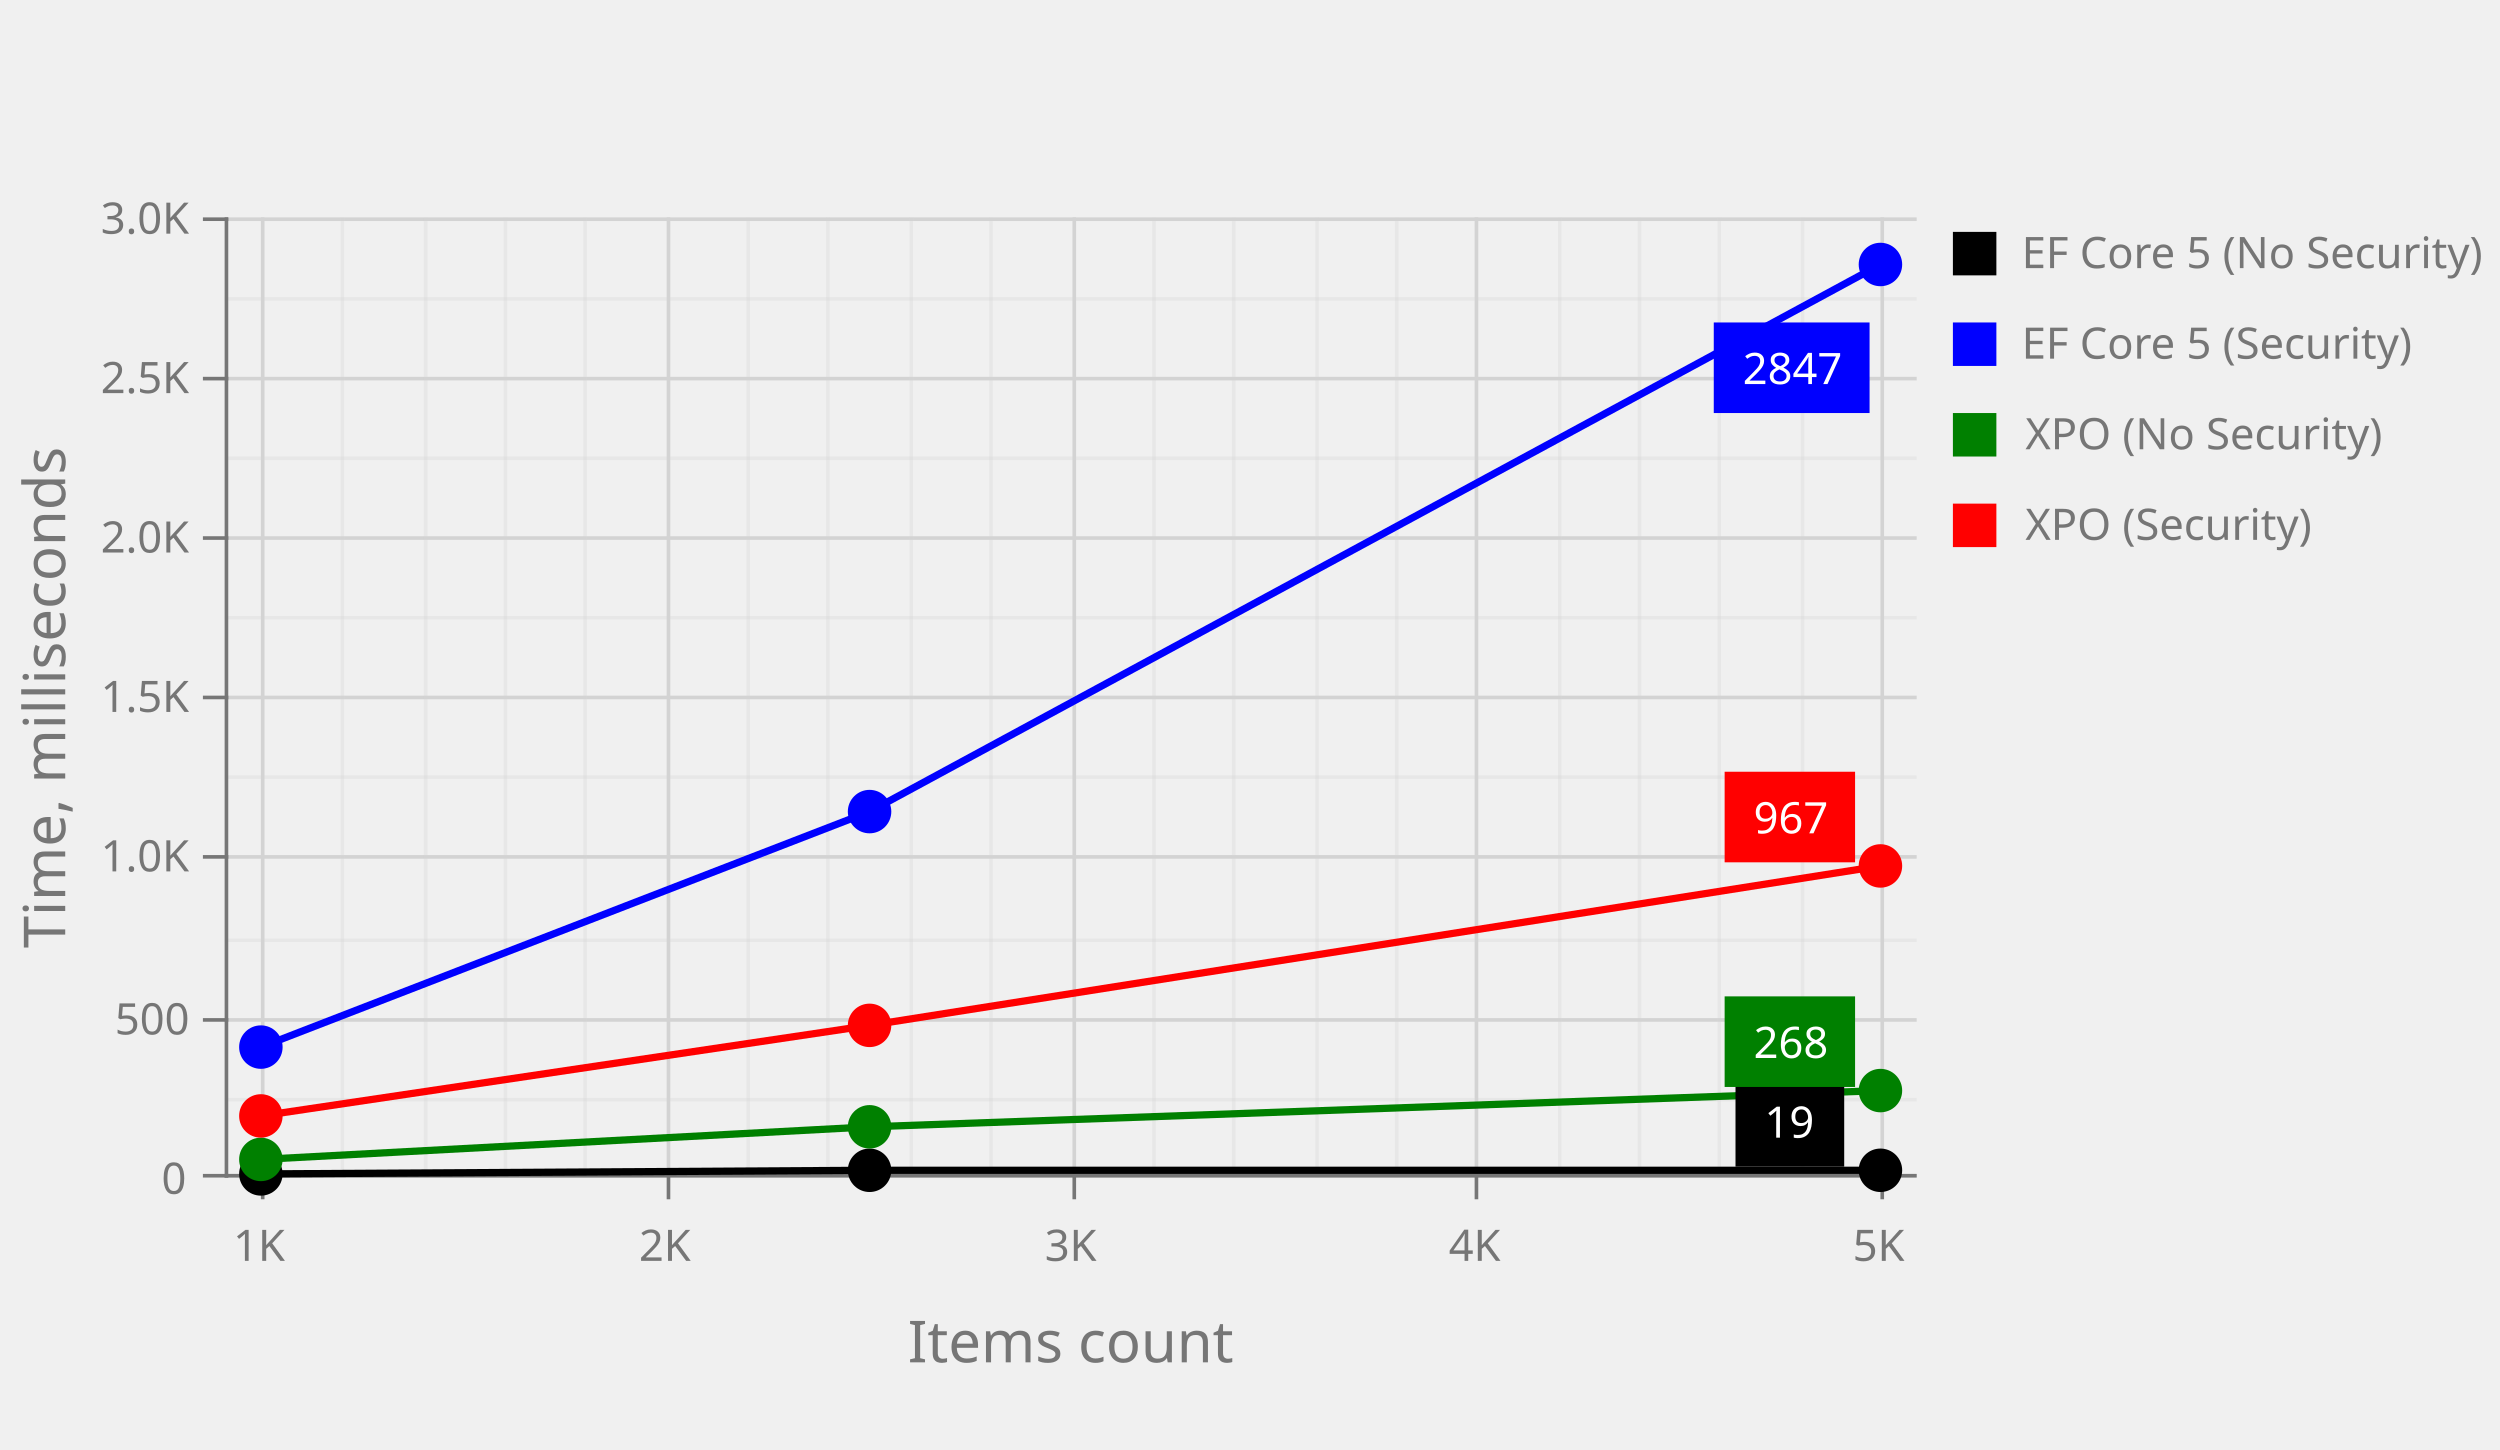
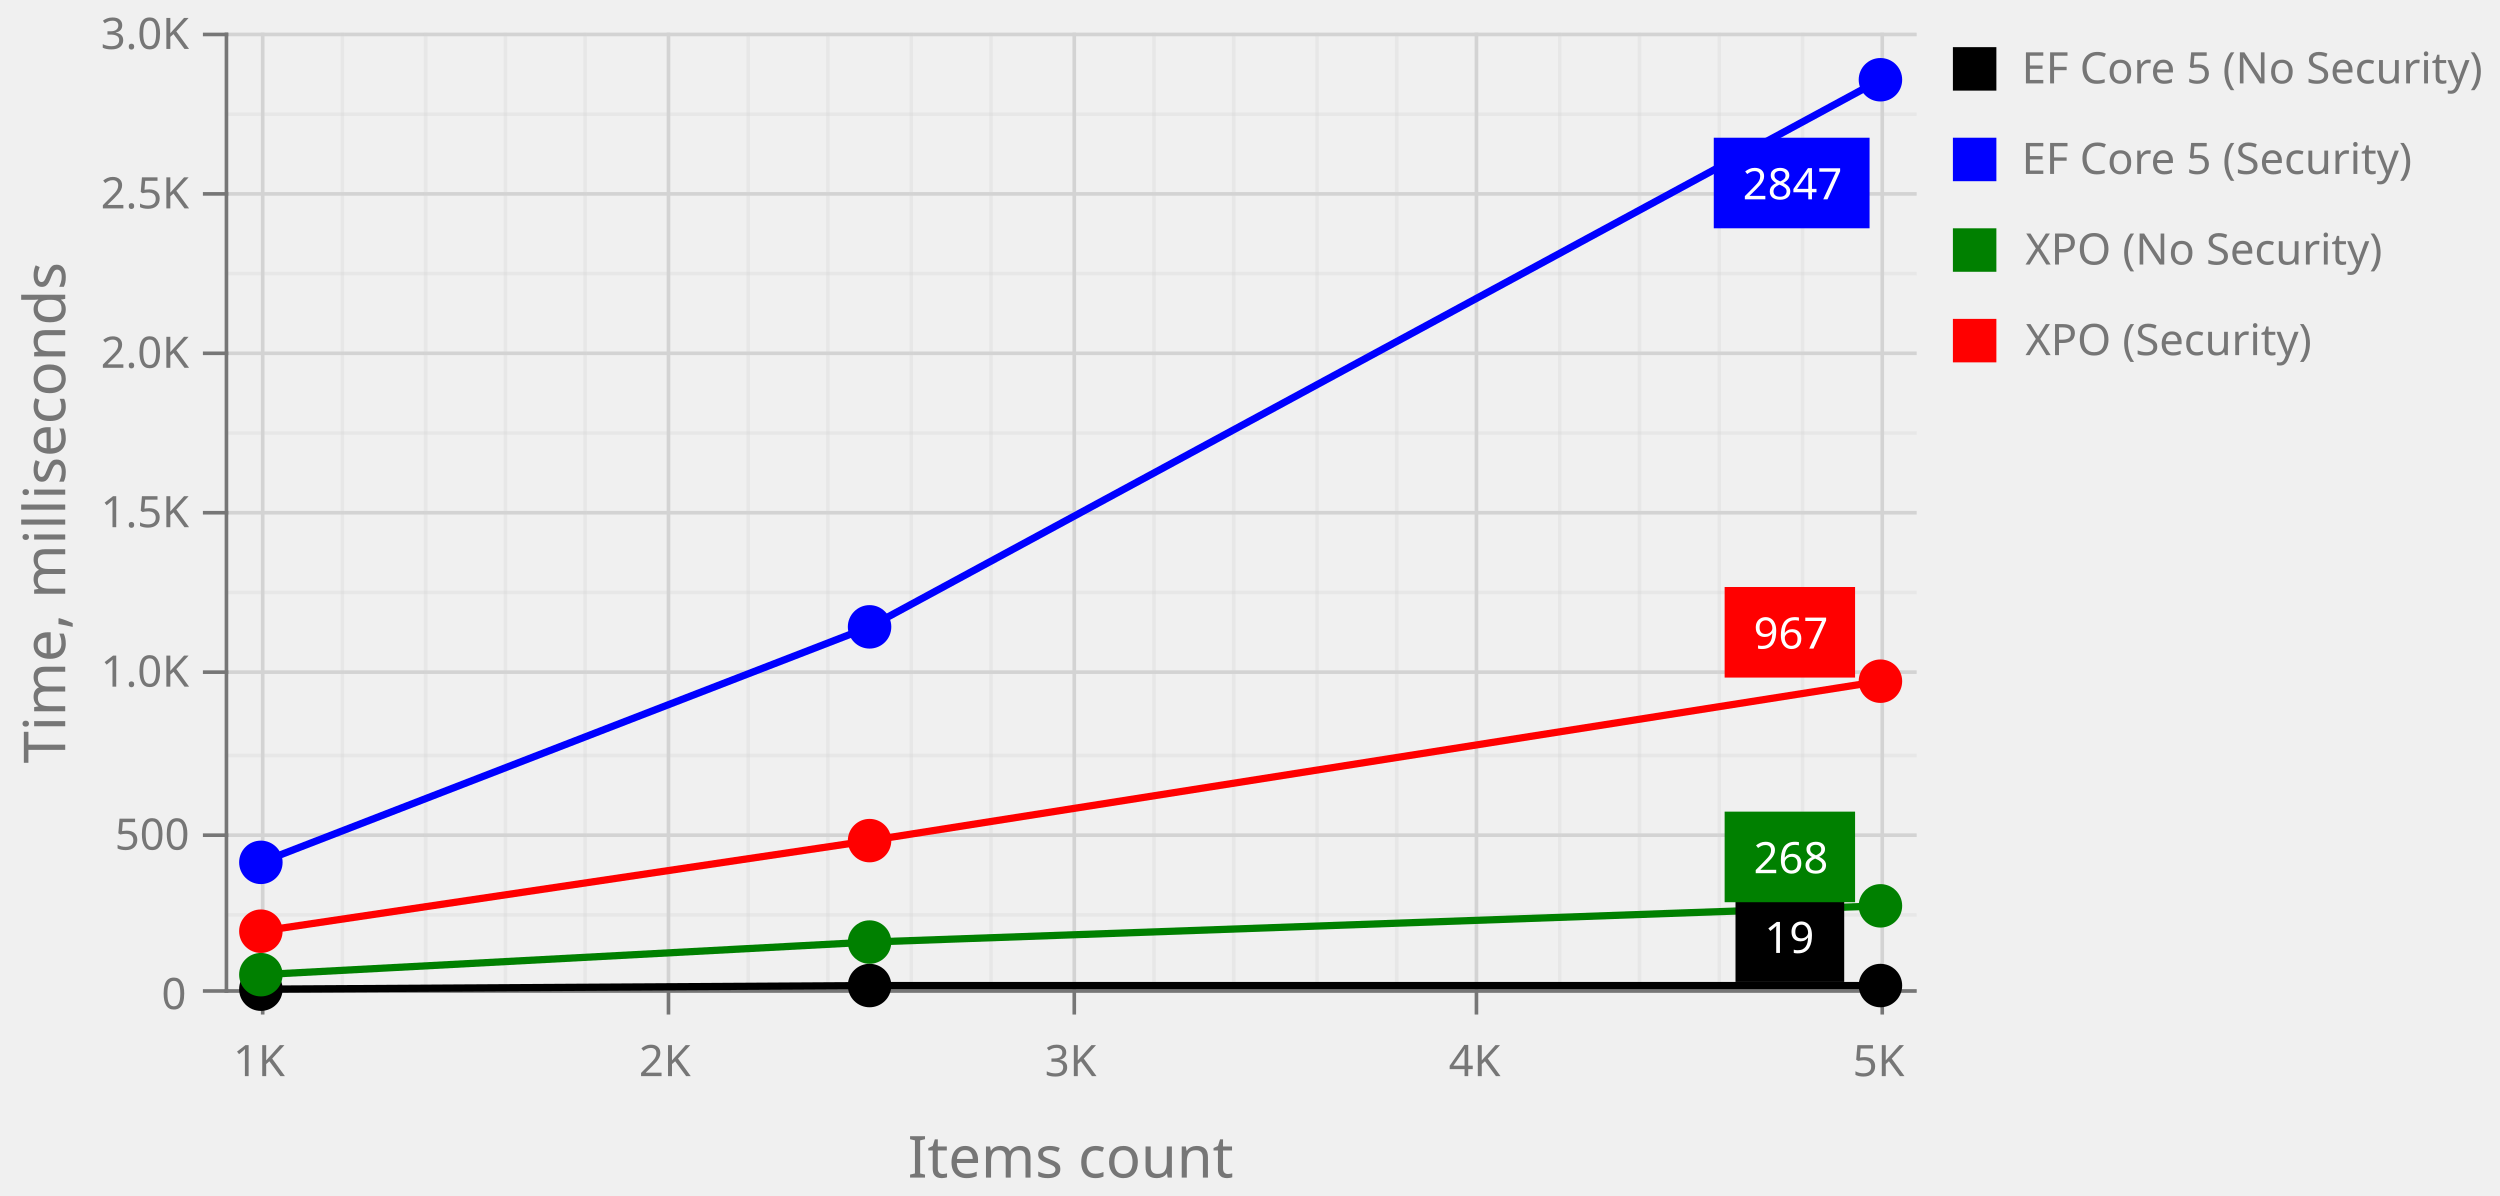
- <svg xmlns="http://www.w3.org/2000/svg" version="1.1" fill="none" stroke="none" stroke-width="0" class="dxc dxc-chart" style="line-height: normal; user-select: none; -webkit-tap-highlight-color: rgba(0, 0, 0, 0); display: block; overflow: hidden; background-color: rgb(255, 255, 255);" width="690" height="400" direction="ltr" pointer-events="none">
-   <defs>
-     <filter id="DevExpress_1" x="-50%" y="-50%" width="200%" height="200%" transform="translate(0,0)">
-       <feGaussianBlur in="SourceGraphic" result="gaussianBlurResult" stdDeviation="3" />
-       <feOffset in="gaussianBlurResult" result="offsetResult" dx="2" dy="6" />
-       <feFlood result="floodResult" flood-color="#d3d3d3" flood-opacity="0.8" />
-       <feComposite in="floodResult" in2="offsetResult" operator="in" result="compositeResult" />
-       <feComposite in="SourceGraphic" in2="compositeResult" operator="over" />
+ <svg xmlns="http://www.w3.org/2000/svg" version="1.1" fill="none" stroke="none" stroke-width="0" class="dxc dxc-chart" style="line-height:normal;display:block;overflow:hidden" width="690" height="330" direction="ltr" pointer-events="none" id="svg2338">
+   <defs id="defs1978">
+     <filter id="DevExpress_1" x="-0.5" y="-0.5" width="2" height="2" transform="translate(0,0)">
+       <feGaussianBlur in="SourceGraphic" result="gaussianBlurResult" stdDeviation="3" id="feGaussianBlur1955" />
+       <feOffset in="gaussianBlurResult" result="offsetResult" dx="2" dy="6" id="feOffset1957" />
+       <feFlood result="floodResult" flood-color="#d3d3d3" flood-opacity="0.8" id="feFlood1959" />
+       <feComposite in="floodResult" in2="offsetResult" operator="in" result="compositeResult" id="feComposite1961" />
+       <feComposite in="SourceGraphic" in2="compositeResult" operator="over" id="feComposite1963" />
    </filter>
    <clipPath id="DevExpress_2">
-       <rect x="0" y="0" width="690" height="380" transform="translate(0,0)" />
+       <rect x="0" y="0" width="690" height="380" id="rect1966" />
    </clipPath>
    <clipPath id="DevExpress_4">
-       <rect x="-82" y="-10" width="635" height="58" transform="translate(0,0)" />
+       <rect x="-82" y="-10" width="635" height="58" id="rect1969" />
    </clipPath>
    <clipPath id="DevExpress_5">
-       <rect x="62" y="60" width="467" height="265" transform="translate(0,0)" />
+       <rect x="62" y="60" width="467" height="265" id="rect1972" />
    </clipPath>
    <clipPath id="DevExpress_6">
-       <rect x="62" y="60" width="467" height="265" transform="translate(0,0)" />
+       <rect x="62" y="60" width="467" height="265" id="rect1975" />
    </clipPath>
  </defs>
-   <rect x="0" y="0" width="690" height="380" transform="translate(0,0)" fill="gray" opacity="0" />
-   <g class="dxc-background" />
-   <g class="dxc-title" clip-path="url(#DevExpress_4)" transform="translate(265,2)">
-     <text style="white-space:pre;font-size:28px;font-family:'Segoe UI Light', 'Helvetica Neue Light', 'Segoe UI', 'Helvetica Neue', 'Trebuchet MS', Verdana, sans-serif;font-weight:200;fill:#232323;cursor:default;" x="0" y="30" transform="translate(0,0)" text-anchor="middle" />
-   </g>
-   <g class="dxc-strips-group">
-     <g class="dxc-val-strips" clip-path="url(#DevExpress_5)" />
-     <g class="dxc-arg-strips" clip-path="url(#DevExpress_5)" />
-   </g>
-   <g class="dxc-grids-group">
-     <g class="dxc-val-grid">
-       <path d="M 62 325 L 529 325" transform="translate(0,-0.5)" stroke="#d3d3d3" stroke-width="1" opacity="1" />
-       <path d="M 62 281 L 529 281" transform="translate(0,0.5)" stroke="#d3d3d3" stroke-width="1" opacity="1" />
-       <path d="M 62 236 L 529 236" transform="translate(0,0.5)" stroke="#d3d3d3" stroke-width="1" opacity="1" />
-       <path d="M 62 192 L 529 192" transform="translate(0,0.5)" stroke="#d3d3d3" stroke-width="1" opacity="1" />
-       <path d="M 62 148 L 529 148" transform="translate(0,0.5)" stroke="#d3d3d3" stroke-width="1" opacity="1" />
-       <path d="M 62 104 L 529 104" transform="translate(0,0.5)" stroke="#d3d3d3" stroke-width="1" opacity="1" />
-       <path d="M 62 60 L 529 60" transform="translate(0,0.5)" stroke="#d3d3d3" stroke-width="1" opacity="1" />
-       <path d="M 62 303 L 529 303" transform="translate(0,0.5)" stroke="#d3d3d3" stroke-width="1" stroke-opacity="0.3" opacity="1" />
-       <path d="M 62 259 L 529 259" transform="translate(0,0.5)" stroke="#d3d3d3" stroke-width="1" stroke-opacity="0.3" opacity="1" />
-       <path d="M 62 214 L 529 214" transform="translate(0,0.5)" stroke="#d3d3d3" stroke-width="1" stroke-opacity="0.3" opacity="1" />
-       <path d="M 62 170 L 529 170" transform="translate(0,0.5)" stroke="#d3d3d3" stroke-width="1" stroke-opacity="0.3" opacity="1" />
-       <path d="M 62 126 L 529 126" transform="translate(0,0.5)" stroke="#d3d3d3" stroke-width="1" stroke-opacity="0.3" opacity="1" />
-       <path d="M 62 82 L 529 82" transform="translate(0,0.5)" stroke="#d3d3d3" stroke-width="1" stroke-opacity="0.3" opacity="1" />
-     </g>
-     <g class="dxc-arg-grid">
-       <path d="M 72 60 L 72 325" transform="translate(0.5,0)" stroke="#d3d3d3" stroke-width="1" opacity="1" />
-       <path d="M 184 60 L 184 325" transform="translate(0.5,0)" stroke="#d3d3d3" stroke-width="1" opacity="1" />
-       <path d="M 296 60 L 296 325" transform="translate(0.5,0)" stroke="#d3d3d3" stroke-width="1" opacity="1" />
-       <path d="M 407 60 L 407 325" transform="translate(0.5,0)" stroke="#d3d3d3" stroke-width="1" opacity="1" />
-       <path d="M 519 60 L 519 325" transform="translate(0.5,0)" stroke="#d3d3d3" stroke-width="1" opacity="1" />
-       <path d="M 94 60 L 94 325" transform="translate(0.5,0)" stroke="#d3d3d3" stroke-width="1" stroke-opacity="0.3" opacity="1" />
-       <path d="M 117 60 L 117 325" transform="translate(0.5,0)" stroke="#d3d3d3" stroke-width="1" stroke-opacity="0.3" opacity="1" />
-       <path d="M 139 60 L 139 325" transform="translate(0.5,0)" stroke="#d3d3d3" stroke-width="1" stroke-opacity="0.3" opacity="1" />
-       <path d="M 161 60 L 161 325" transform="translate(0.5,0)" stroke="#d3d3d3" stroke-width="1" stroke-opacity="0.3" opacity="1" />
-       <path d="M 206 60 L 206 325" transform="translate(0.5,0)" stroke="#d3d3d3" stroke-width="1" stroke-opacity="0.3" opacity="1" />
-       <path d="M 228 60 L 228 325" transform="translate(0.5,0)" stroke="#d3d3d3" stroke-width="1" stroke-opacity="0.3" opacity="1" />
-       <path d="M 251 60 L 251 325" transform="translate(0.5,0)" stroke="#d3d3d3" stroke-width="1" stroke-opacity="0.3" opacity="1" />
-       <path d="M 273 60 L 273 325" transform="translate(0.5,0)" stroke="#d3d3d3" stroke-width="1" stroke-opacity="0.3" opacity="1" />
-       <path d="M 318 60 L 318 325" transform="translate(0.5,0)" stroke="#d3d3d3" stroke-width="1" stroke-opacity="0.3" opacity="1" />
-       <path d="M 340 60 L 340 325" transform="translate(0.5,0)" stroke="#d3d3d3" stroke-width="1" stroke-opacity="0.3" opacity="1" />
-       <path d="M 363 60 L 363 325" transform="translate(0.5,0)" stroke="#d3d3d3" stroke-width="1" stroke-opacity="0.3" opacity="1" />
-       <path d="M 385 60 L 385 325" transform="translate(0.5,0)" stroke="#d3d3d3" stroke-width="1" stroke-opacity="0.3" opacity="1" />
-       <path d="M 430 60 L 430 325" transform="translate(0.5,0)" stroke="#d3d3d3" stroke-width="1" stroke-opacity="0.3" opacity="1" />
-       <path d="M 452 60 L 452 325" transform="translate(0.5,0)" stroke="#d3d3d3" stroke-width="1" stroke-opacity="0.3" opacity="1" />
-       <path d="M 474 60 L 474 325" transform="translate(0.5,0)" stroke="#d3d3d3" stroke-width="1" stroke-opacity="0.3" opacity="1" />
-       <path d="M 497 60 L 497 325" transform="translate(0.5,0)" stroke="#d3d3d3" stroke-width="1" stroke-opacity="0.3" opacity="1" />
-     </g>
-   </g>
-   <g class="dxc-border" />
-   <g class="dxc-axes-group">
-     <g class="dxc-val-axis" transform="translate(0,0)" clip-path="url(#DevExpress_2)">
-       <g class="dxc-val-elements">
-         <text style="white-space:pre;fill:#767676;font-family:'Segoe UI', 'Helvetica Neue', 'Trebuchet MS', Verdana, sans-serif;font-weight:400;font-size:12px;cursor:default;" x="62" y="325" transform="translate(-14,4.5)" text-anchor="middle">0</text>
-         <text style="white-space:pre;fill:#767676;font-family:'Segoe UI', 'Helvetica Neue', 'Trebuchet MS', Verdana, sans-serif;font-weight:400;font-size:12px;cursor:default;" x="62" y="281" transform="translate(-20,4.5)" text-anchor="middle">500</text>
-         <text style="white-space:pre;fill:#767676;font-family:'Segoe UI', 'Helvetica Neue', 'Trebuchet MS', Verdana, sans-serif;font-weight:400;font-size:12px;cursor:default;" x="62" y="236" transform="translate(-22,4.5)" text-anchor="middle">1.0K</text>
-         <text style="white-space:pre;fill:#767676;font-family:'Segoe UI', 'Helvetica Neue', 'Trebuchet MS', Verdana, sans-serif;font-weight:400;font-size:12px;cursor:default;" x="62" y="192" transform="translate(-22,4.5)" text-anchor="middle">1.5K</text>
-         <text style="white-space:pre;fill:#767676;font-family:'Segoe UI', 'Helvetica Neue', 'Trebuchet MS', Verdana, sans-serif;font-weight:400;font-size:12px;cursor:default;" x="62" y="148" transform="translate(-22,4.5)" text-anchor="middle">2.0K</text>
-         <text style="white-space:pre;fill:#767676;font-family:'Segoe UI', 'Helvetica Neue', 'Trebuchet MS', Verdana, sans-serif;font-weight:400;font-size:12px;cursor:default;" x="62" y="104" transform="translate(-22,4.5)" text-anchor="middle">2.5K</text>
-         <text style="white-space:pre;fill:#767676;font-family:'Segoe UI', 'Helvetica Neue', 'Trebuchet MS', Verdana, sans-serif;font-weight:400;font-size:12px;cursor:default;" x="62" y="60" transform="translate(-22,4.5)" text-anchor="middle">3.0K</text>
-       </g>
-       <g class="dxc-val-line">
-         <path d="M 62 325 L 62 60" transform="translate(0.5,0)" stroke-width="1" stroke="#767676" />
-         <path d="M 56 325 L 63 325" transform="translate(0,-0.5)" stroke="#767676" stroke-width="1" opacity="1" />
-         <path d="M 56 281 L 63 281" transform="translate(0,0.5)" stroke="#767676" stroke-width="1" opacity="1" />
-         <path d="M 56 236 L 63 236" transform="translate(0,0.5)" stroke="#767676" stroke-width="1" opacity="1" />
-         <path d="M 56 192 L 63 192" transform="translate(0,0.5)" stroke="#767676" stroke-width="1" opacity="1" />
-         <path d="M 56 148 L 63 148" transform="translate(0,0.5)" stroke="#767676" stroke-width="1" opacity="1" />
-         <path d="M 56 104 L 63 104" transform="translate(0,0.5)" stroke="#767676" stroke-width="1" opacity="1" />
-         <path d="M 56 60 L 63 60" transform="translate(0,0.5)" stroke="#767676" stroke-width="1" opacity="1" />
-       </g>
-       <g class="dxc-val-title">
-         <text style="white-space:pre;fill:#767676;font-size:16px;font-family:'Segoe UI', 'Helvetica Neue', 'Trebuchet MS', Verdana, sans-serif;font-weight:400;cursor:default;" x="62" y="192.5" transform="translate(-44,0) rotate(270,62,192.5)" text-anchor="middle">Time, milliseconds</text>
-       </g>
-     </g>
-     <g class="dxc-arg-axis" transform="translate(0,0)" clip-path="url(#DevExpress_2)">
-       <g class="dxc-arg-elements">
-         <text style="white-space:pre;fill:#767676;font-family:'Segoe UI', 'Helvetica Neue', 'Trebuchet MS', Verdana, sans-serif;font-weight:400;font-size:12px;cursor:default;" x="72" y="325" transform="translate(-0.5,23)" text-anchor="middle">1K</text>
-         <text style="white-space:pre;fill:#767676;font-family:'Segoe UI', 'Helvetica Neue', 'Trebuchet MS', Verdana, sans-serif;font-weight:400;font-size:12px;cursor:default;" x="184" y="325" transform="translate(-0.5,23)" text-anchor="middle">2K</text>
-         <text style="white-space:pre;fill:#767676;font-family:'Segoe UI', 'Helvetica Neue', 'Trebuchet MS', Verdana, sans-serif;font-weight:400;font-size:12px;cursor:default;" x="296" y="325" transform="translate(-0.5,23)" text-anchor="middle">3K</text>
-         <text style="white-space:pre;fill:#767676;font-family:'Segoe UI', 'Helvetica Neue', 'Trebuchet MS', Verdana, sans-serif;font-weight:400;font-size:12px;cursor:default;" x="407" y="325" transform="translate(0,23)" text-anchor="middle">4K</text>
-         <text style="white-space:pre;fill:#767676;font-family:'Segoe UI', 'Helvetica Neue', 'Trebuchet MS', Verdana, sans-serif;font-weight:400;font-size:12px;cursor:default;" x="519" y="325" transform="translate(-0.5,23)" text-anchor="middle">5K</text>
-       </g>
-       <g class="dxc-arg-line">
-         <path d="M 62 325 L 529 325" transform="translate(0,-0.5)" stroke-width="1" stroke="#767676" />
-         <path d="M 72 324 L 72 331" transform="translate(0.5,0)" stroke="#767676" stroke-width="1" opacity="1" />
-         <path d="M 184 324 L 184 331" transform="translate(0.5,0)" stroke="#767676" stroke-width="1" opacity="1" />
-         <path d="M 296 324 L 296 331" transform="translate(0.5,0)" stroke="#767676" stroke-width="1" opacity="1" />
-         <path d="M 407 324 L 407 331" transform="translate(0.5,0)" stroke="#767676" stroke-width="1" opacity="1" />
-         <path d="M 519 324 L 519 331" transform="translate(0.5,0)" stroke="#767676" stroke-width="1" opacity="1" />
-       </g>
-       <g class="dxc-arg-title">
-         <text style="white-space:pre;fill:#767676;font-size:16px;font-family:'Segoe UI', 'Helvetica Neue', 'Trebuchet MS', Verdana, sans-serif;font-weight:400;cursor:default;" x="295.5" y="325" transform="translate(0,51)" text-anchor="middle">Items count</text>
-       </g>
-     </g>
-   </g>
-   <g class="dxc-strips-labels-group">
-     <g class="dxc-val-axis-labels" />
-     <g class="dxc-arg-axis-labels" />
-   </g>
-   <g class="dxc-constant-lines-group">
-     <g class="dxc-val-constant-lines" />
-     <g class="dxc-val-constant-lines" transform="translate(0,0)" />
-     <g class="dxc-val-constant-lines" transform="translate(0,0)" />
-     <g class="dxc-arg-constant-lines" />
-     <g class="dxc-arg-constant-lines" transform="translate(0,0)" />
-     <g class="dxc-arg-constant-lines" transform="translate(0,0)" />
-   </g>
-   <g class="dxc-series-group">
-     <g class="dxc-series">
-       <g class="dxc-elements" stroke="Black" stroke-width="2" clip-path="url(#DevExpress_6)">
-         <path d="M 72 324 L 240 323 L 519 323" transform="translate(0,0)" stroke-width="2" />
-       </g>
-       <g fill="Black" stroke="Black" stroke-width="0" r="6" visibility="visible" class="dxc-markers" opacity="1">
-         <circle cx="0" cy="0" r="6" stroke-width="0" transform="translate(72,324)" />
-         <circle cx="0" cy="0" r="6" stroke-width="0" transform="translate(240,323)" />
-         <circle cx="0" cy="0" r="6" stroke-width="0" visibility="visible" transform="translate(519,323)" fill="Black" stroke="Black" />
-       </g>
-       <g fill="gray" opacity="0.001" stroke="gray" class="dxc-trackers" clip-path="url(#DevExpress_6)">
-         <path d="M 72 324 L 240 323 L 519 323" transform="translate(0,0)" stroke-width="12" fill="none" />
-       </g>
-     </g>
-     <g class="dxc-series">
-       <g class="dxc-elements" stroke="Blue" stroke-width="2" clip-path="url(#DevExpress_6)">
-         <path d="M 72 289 L 240 224 L 519 73" transform="translate(0,0)" stroke-width="2" />
-       </g>
-       <g fill="Blue" stroke="Blue" stroke-width="0" r="6" visibility="visible" class="dxc-markers" opacity="1">
-         <circle cx="0" cy="0" r="6" stroke-width="0" transform="translate(72,289)" />
-         <circle cx="0" cy="0" r="6" stroke-width="0" transform="translate(240,224)" />
-         <circle cx="0" cy="0" r="6" fill="Blue" stroke="Blue" stroke-width="0" visibility="visible" transform="translate(519,73)" />
-       </g>
-       <g fill="gray" opacity="0.001" stroke="gray" class="dxc-trackers" clip-path="url(#DevExpress_6)">
-         <path d="M 72 289 L 240 224 L 519 73" transform="translate(0,0)" stroke-width="12" fill="none" />
-       </g>
-     </g>
-     <g class="dxc-series">
-       <g class="dxc-elements" stroke="Green" stroke-width="2" clip-path="url(#DevExpress_6)">
-         <path d="M 72 320 L 240 311 L 519 301" transform="translate(0,0)" stroke-width="2" />
-       </g>
-       <g fill="Green" stroke="Green" stroke-width="0" r="6" visibility="visible" class="dxc-markers" opacity="1">
-         <circle cx="0" cy="0" r="6" stroke-width="0" transform="translate(72,320)" />
-         <circle cx="0" cy="0" r="6" stroke-width="0" transform="translate(240,311)" />
-         <circle cx="0" cy="0" r="6" fill="Green" stroke="Green" stroke-width="0" visibility="visible" transform="translate(519,301)" />
-       </g>
-       <g fill="gray" opacity="0.001" stroke="gray" class="dxc-trackers" clip-path="url(#DevExpress_6)">
-         <path d="M 72 320 L 240 311 L 519 301" transform="translate(0,0)" stroke-width="12" fill="none" />
-       </g>
-     </g>
-     <g class="dxc-series">
-       <g class="dxc-elements" stroke="Red" stroke-width="2" clip-path="url(#DevExpress_6)">
-         <path d="M 72 308 L 240 283 L 519 239" transform="translate(0,0)" stroke-width="2" />
-       </g>
-       <g fill="Red" stroke="Red" stroke-width="0" r="6" visibility="visible" class="dxc-markers" opacity="1">
-         <circle cx="0" cy="0" r="6" stroke-width="0" transform="translate(72,308)" />
-         <circle cx="0" cy="0" r="6" stroke-width="0" transform="translate(240,283)" />
-         <circle cx="0" cy="0" r="6" fill="Red" stroke="Red" stroke-width="0" visibility="visible" transform="translate(519,239)" />
-       </g>
-       <g fill="gray" opacity="0.001" stroke="gray" class="dxc-trackers" clip-path="url(#DevExpress_6)">
-         <path d="M 72 308 L 240 283 L 519 239" transform="translate(0,0)" stroke-width="12" fill="none" />
-       </g>
-     </g>
-   </g>
-   <g class="dxc-constant-lines-group">
-     <g class="dxc-val-constant-lines" />
-     <g class="dxc-val-constant-lines" transform="translate(0,0)" />
-     <g class="dxc-val-constant-lines" transform="translate(0,0)" />
-     <g class="dxc-arg-constant-lines" />
-     <g class="dxc-arg-constant-lines" transform="translate(0,0)" />
-     <g class="dxc-arg-constant-lines" transform="translate(0,0)" />
-   </g>
-   <g class="dxc-scale-breaks" />
-   <g class="dxc-labels-group">
-     <g class="dxc-labels" pointer-events="none" clip-path="url(#DevExpress_6)" opacity="1" transform="translate(0,0)">
-       <g visibility="visible">
-         <g transform="translate(487,314)">
-           <rect x="-8" y="-17" width="30" height="25" transform="translate(0,0)" fill="Black" stroke-width="0" stroke="none" isEmpty="false" />
-           <text style="white-space:pre;fill:#ffffff;font-family:'Segoe UI', 'Helvetica Neue', 'Trebuchet MS', Verdana, sans-serif;font-weight:400;font-size:12px;cursor:default;" x="0" y="0" transform="translate(0,0)">19</text>
-         </g>
-       </g>
-     </g>
-     <g class="dxc-labels" pointer-events="none" clip-path="url(#DevExpress_6)" opacity="1" transform="translate(0,0)">
-       <g visibility="visible">
-         <g transform="translate(481,106)">
-           <rect x="-8" y="-17" width="43" height="25" transform="translate(0,0)" fill="Blue" stroke-width="0" stroke="none" isEmpty="false" />
-           <text style="white-space:pre;fill:#ffffff;font-family:'Segoe UI', 'Helvetica Neue', 'Trebuchet MS', Verdana, sans-serif;font-weight:400;font-size:12px;cursor:default;" x="0" y="0" transform="translate(0,0)">2847</text>
-         </g>
-       </g>
-     </g>
-     <g class="dxc-labels" pointer-events="none" clip-path="url(#DevExpress_6)" opacity="1" transform="translate(0,0)">
-       <g visibility="visible">
-         <g transform="translate(484,292)">
-           <rect x="-8" y="-17" width="36" height="25" transform="translate(0,0)" fill="Green" stroke-width="0" stroke="none" isEmpty="false" />
-           <text style="white-space:pre;fill:#ffffff;font-family:'Segoe UI', 'Helvetica Neue', 'Trebuchet MS', Verdana, sans-serif;font-weight:400;font-size:12px;cursor:default;" x="0" y="0" transform="translate(0,0)">268</text>
-         </g>
-       </g>
-     </g>
-     <g class="dxc-labels" pointer-events="none" clip-path="url(#DevExpress_6)" opacity="1" transform="translate(0,0)">
-       <g visibility="visible">
-         <g transform="translate(484,230)">
-           <rect x="-8" y="-17" width="36" height="25" transform="translate(0,0)" fill="Red" stroke-width="0" stroke="none" isEmpty="false" />
-           <text style="white-space:pre;fill:#ffffff;font-family:'Segoe UI', 'Helvetica Neue', 'Trebuchet MS', Verdana, sans-serif;font-weight:400;font-size:12px;cursor:default;" x="0" y="0" transform="translate(0,0)">967</text>
-         </g>
-       </g>
-     </g>
-   </g>
-   <g class="dxc-crosshair-cursor" />
-   <g class="dxc-legend" clip-path="url(#DevExpress_2)" transform="translate(0,0)">
-     <g transform="translate(539,61)">
-       <g class="dxc-item" style="fill:#767676;font-family:'Segoe UI', 'Helvetica Neue', 'Trebuchet MS', Verdana, sans-serif;font-weight:400;font-size:12px;cursor:default;">
-         <g>
-           <g class="dxl-marker" transform="translate(0,3)" visibility="visible">
-             <rect x="0" y="0" width="12" height="12" transform="translate(0,0)" fill="Black" opacity="1" />
-           </g>
-           <text style="white-space:pre;" x="0" y="0" transform="translate(19,13)" text-anchor="start">EF Core 5 (No Security)</text>
-         </g>
-         <g>
-           <g class="dxl-marker" transform="translate(0,28)" visibility="visible">
-             <rect x="0" y="0" width="12" height="12" transform="translate(0,0)" fill="Blue" opacity="1" />
-           </g>
-           <text style="white-space:pre;" x="0" y="0" transform="translate(19,38)" text-anchor="start">EF Core 5 (Security)</text>
-         </g>
-         <g>
-           <g class="dxl-marker" transform="translate(0,53)" visibility="visible">
-             <rect x="0" y="0" width="12" height="12" transform="translate(0,0)" fill="Green" opacity="1" />
-           </g>
-           <text style="white-space:pre;" x="0" y="0" transform="translate(20,63)" text-anchor="start">XPO (No Security)</text>
-         </g>
-         <g>
-           <g class="dxl-marker" transform="translate(0,78)" visibility="visible">
-             <rect x="0" y="0" width="12" height="12" transform="translate(0,0)" fill="Red" opacity="1" />
-           </g>
-           <text style="white-space:pre;" x="0" y="0" transform="translate(20,88)" text-anchor="start">XPO (Security)</text>
-         </g>
-       </g>
-     </g>
-   </g>
-   <g class="dxc-annotations" />
+   <rect x="0" y="0" width="690" height="330" fill="#808080" opacity="9.99899e-05" id="rect1980" style="stroke-width:0" />
+   <g class="dxc-background" id="g1982" transform="translate(0,-50.98848)" />
+   <g class="dxc-title" clip-path="url(#DevExpress_4)" transform="translate(265,-48.98848)" id="g1986">
+     <text style="font-weight:200;font-size:28px;font-family:'Segoe UI Light', 'Helvetica Neue Light', 'Segoe UI', 'Helvetica Neue', 'Trebuchet MS', Verdana, sans-serif;white-space:pre;fill:#232323" x="0" y="30" text-anchor="middle" id="text1984" />
+   </g>
+   <g class="dxc-strips-group" id="g1992" transform="translate(0,-50.98848)">
+     <g class="dxc-val-strips" clip-path="url(#DevExpress_5)" id="g1988" />
+     <g class="dxc-arg-strips" clip-path="url(#DevExpress_5)" id="g1990" />
+   </g>
+   <g class="dxc-grids-group" id="g2066" transform="translate(0,-50.98848)">
+     <g class="dxc-val-grid" id="g2020">
+       <path d="M 62,325 H 529" transform="translate(0,-0.5)" stroke="#d3d3d3" stroke-width="1" opacity="1" id="path1994" />
+       <path d="M 62,281 H 529" transform="translate(0,0.5)" stroke="#d3d3d3" stroke-width="1" opacity="1" id="path1996" />
+       <path d="M 62,236 H 529" transform="translate(0,0.5)" stroke="#d3d3d3" stroke-width="1" opacity="1" id="path1998" />
+       <path d="M 62,192 H 529" transform="translate(0,0.5)" stroke="#d3d3d3" stroke-width="1" opacity="1" id="path2000" />
+       <path d="M 62,148 H 529" transform="translate(0,0.5)" stroke="#d3d3d3" stroke-width="1" opacity="1" id="path2002" />
+       <path d="M 62,104 H 529" transform="translate(0,0.5)" stroke="#d3d3d3" stroke-width="1" opacity="1" id="path2004" />
+       <path d="M 62,60 H 529" transform="translate(0,0.5)" stroke="#d3d3d3" stroke-width="1" opacity="1" id="path2006" />
+       <path d="M 62,303 H 529" transform="translate(0,0.5)" stroke="#d3d3d3" stroke-width="1" stroke-opacity="0.3" opacity="1" id="path2008" />
+       <path d="M 62,259 H 529" transform="translate(0,0.5)" stroke="#d3d3d3" stroke-width="1" stroke-opacity="0.3" opacity="1" id="path2010" />
+       <path d="M 62,214 H 529" transform="translate(0,0.5)" stroke="#d3d3d3" stroke-width="1" stroke-opacity="0.3" opacity="1" id="path2012" />
+       <path d="M 62,170 H 529" transform="translate(0,0.5)" stroke="#d3d3d3" stroke-width="1" stroke-opacity="0.3" opacity="1" id="path2014" />
+       <path d="M 62,126 H 529" transform="translate(0,0.5)" stroke="#d3d3d3" stroke-width="1" stroke-opacity="0.3" opacity="1" id="path2016" />
+       <path d="M 62,82 H 529" transform="translate(0,0.5)" stroke="#d3d3d3" stroke-width="1" stroke-opacity="0.3" opacity="1" id="path2018" />
+     </g>
+     <g class="dxc-arg-grid" id="g2064">
+       <path d="M 72,60 V 325" transform="translate(0.5)" stroke="#d3d3d3" stroke-width="1" opacity="1" id="path2022" />
+       <path d="M 184,60 V 325" transform="translate(0.5)" stroke="#d3d3d3" stroke-width="1" opacity="1" id="path2024" />
+       <path d="M 296,60 V 325" transform="translate(0.5)" stroke="#d3d3d3" stroke-width="1" opacity="1" id="path2026" />
+       <path d="M 407,60 V 325" transform="translate(0.5)" stroke="#d3d3d3" stroke-width="1" opacity="1" id="path2028" />
+       <path d="M 519,60 V 325" transform="translate(0.5)" stroke="#d3d3d3" stroke-width="1" opacity="1" id="path2030" />
+       <path d="M 94,60 V 325" transform="translate(0.5)" stroke="#d3d3d3" stroke-width="1" stroke-opacity="0.3" opacity="1" id="path2032" />
+       <path d="M 117,60 V 325" transform="translate(0.5)" stroke="#d3d3d3" stroke-width="1" stroke-opacity="0.3" opacity="1" id="path2034" />
+       <path d="M 139,60 V 325" transform="translate(0.5)" stroke="#d3d3d3" stroke-width="1" stroke-opacity="0.3" opacity="1" id="path2036" />
+       <path d="M 161,60 V 325" transform="translate(0.5)" stroke="#d3d3d3" stroke-width="1" stroke-opacity="0.3" opacity="1" id="path2038" />
+       <path d="M 206,60 V 325" transform="translate(0.5)" stroke="#d3d3d3" stroke-width="1" stroke-opacity="0.3" opacity="1" id="path2040" />
+       <path d="M 228,60 V 325" transform="translate(0.5)" stroke="#d3d3d3" stroke-width="1" stroke-opacity="0.3" opacity="1" id="path2042" />
+       <path d="M 251,60 V 325" transform="translate(0.5)" stroke="#d3d3d3" stroke-width="1" stroke-opacity="0.3" opacity="1" id="path2044" />
+       <path d="M 273,60 V 325" transform="translate(0.5)" stroke="#d3d3d3" stroke-width="1" stroke-opacity="0.3" opacity="1" id="path2046" />
+       <path d="M 318,60 V 325" transform="translate(0.5)" stroke="#d3d3d3" stroke-width="1" stroke-opacity="0.3" opacity="1" id="path2048" />
+       <path d="M 340,60 V 325" transform="translate(0.5)" stroke="#d3d3d3" stroke-width="1" stroke-opacity="0.3" opacity="1" id="path2050" />
+       <path d="M 363,60 V 325" transform="translate(0.5)" stroke="#d3d3d3" stroke-width="1" stroke-opacity="0.3" opacity="1" id="path2052" />
+       <path d="M 385,60 V 325" transform="translate(0.5)" stroke="#d3d3d3" stroke-width="1" stroke-opacity="0.3" opacity="1" id="path2054" />
+       <path d="M 430,60 V 325" transform="translate(0.5)" stroke="#d3d3d3" stroke-width="1" stroke-opacity="0.3" opacity="1" id="path2056" />
+       <path d="M 452,60 V 325" transform="translate(0.5)" stroke="#d3d3d3" stroke-width="1" stroke-opacity="0.3" opacity="1" id="path2058" />
+       <path d="M 474,60 V 325" transform="translate(0.5)" stroke="#d3d3d3" stroke-width="1" stroke-opacity="0.3" opacity="1" id="path2060" />
+       <path d="M 497,60 V 325" transform="translate(0.5)" stroke="#d3d3d3" stroke-width="1" stroke-opacity="0.3" opacity="1" id="path2062" />
+     </g>
+   </g>
+   <g class="dxc-border" id="g2068" transform="translate(0,-50.98848)" />
+   <g class="dxc-axes-group" id="g2142" transform="translate(0,-50.98848)">
+     <g class="dxc-val-axis" clip-path="url(#DevExpress_2)" id="g2108">
+       <g class="dxc-val-elements" id="g2084">
+         <text style="font-weight:400;font-size:12px;font-family:'Segoe UI', 'Helvetica Neue', 'Trebuchet MS', Verdana, sans-serif;white-space:pre;fill:#767676" x="62" y="325" transform="translate(-14,4.5)" text-anchor="middle" id="text2070">0</text>
+         <text style="font-weight:400;font-size:12px;font-family:'Segoe UI', 'Helvetica Neue', 'Trebuchet MS', Verdana, sans-serif;white-space:pre;fill:#767676" x="62" y="281" transform="translate(-20,4.5)" text-anchor="middle" id="text2072">500</text>
+         <text style="font-weight:400;font-size:12px;font-family:'Segoe UI', 'Helvetica Neue', 'Trebuchet MS', Verdana, sans-serif;white-space:pre;fill:#767676" x="62" y="236" transform="translate(-22,4.5)" text-anchor="middle" id="text2074">1.0K</text>
+         <text style="font-weight:400;font-size:12px;font-family:'Segoe UI', 'Helvetica Neue', 'Trebuchet MS', Verdana, sans-serif;white-space:pre;fill:#767676" x="62" y="192" transform="translate(-22,4.5)" text-anchor="middle" id="text2076">1.5K</text>
+         <text style="font-weight:400;font-size:12px;font-family:'Segoe UI', 'Helvetica Neue', 'Trebuchet MS', Verdana, sans-serif;white-space:pre;fill:#767676" x="62" y="148" transform="translate(-22,4.5)" text-anchor="middle" id="text2078">2.0K</text>
+         <text style="font-weight:400;font-size:12px;font-family:'Segoe UI', 'Helvetica Neue', 'Trebuchet MS', Verdana, sans-serif;white-space:pre;fill:#767676" x="62" y="104" transform="translate(-22,4.5)" text-anchor="middle" id="text2080">2.5K</text>
+         <text style="font-weight:400;font-size:12px;font-family:'Segoe UI', 'Helvetica Neue', 'Trebuchet MS', Verdana, sans-serif;white-space:pre;fill:#767676" x="62" y="60" transform="translate(-22,4.5)" text-anchor="middle" id="text2082">3.0K</text>
+       </g>
+       <g class="dxc-val-line" id="g2102">
+         <path d="M 62,325 V 60" transform="translate(0.5)" stroke-width="1" stroke="#767676" id="path2086" />
+         <path d="m 56,325 h 7" transform="translate(0,-0.5)" stroke="#767676" stroke-width="1" opacity="1" id="path2088" />
+         <path d="m 56,281 h 7" transform="translate(0,0.5)" stroke="#767676" stroke-width="1" opacity="1" id="path2090" />
+         <path d="m 56,236 h 7" transform="translate(0,0.5)" stroke="#767676" stroke-width="1" opacity="1" id="path2092" />
+         <path d="m 56,192 h 7" transform="translate(0,0.5)" stroke="#767676" stroke-width="1" opacity="1" id="path2094" />
+         <path d="m 56,148 h 7" transform="translate(0,0.5)" stroke="#767676" stroke-width="1" opacity="1" id="path2096" />
+         <path d="m 56,104 h 7" transform="translate(0,0.5)" stroke="#767676" stroke-width="1" opacity="1" id="path2098" />
+         <path d="m 56,60 h 7" transform="translate(0,0.5)" stroke="#767676" stroke-width="1" opacity="1" id="path2100" />
+       </g>
+       <g class="dxc-val-title" id="g2106">
+         <text style="font-weight:400;font-size:16px;font-family:'Segoe UI', 'Helvetica Neue', 'Trebuchet MS', Verdana, sans-serif;white-space:pre;fill:#767676" x="62" y="192.5" transform="rotate(-90,40,214.5)" text-anchor="middle" id="text2104">Time, milliseconds</text>
+       </g>
+     </g>
+     <g class="dxc-arg-axis" clip-path="url(#DevExpress_2)" id="g2140">
+       <g class="dxc-arg-elements" id="g2120">
+         <text style="font-weight:400;font-size:12px;font-family:'Segoe UI', 'Helvetica Neue', 'Trebuchet MS', Verdana, sans-serif;white-space:pre;fill:#767676" x="72" y="325" transform="translate(-0.5,23)" text-anchor="middle" id="text2110">1K</text>
+         <text style="font-weight:400;font-size:12px;font-family:'Segoe UI', 'Helvetica Neue', 'Trebuchet MS', Verdana, sans-serif;white-space:pre;fill:#767676" x="184" y="325" transform="translate(-0.5,23)" text-anchor="middle" id="text2112">2K</text>
+         <text style="font-weight:400;font-size:12px;font-family:'Segoe UI', 'Helvetica Neue', 'Trebuchet MS', Verdana, sans-serif;white-space:pre;fill:#767676" x="296" y="325" transform="translate(-0.5,23)" text-anchor="middle" id="text2114">3K</text>
+         <text style="font-weight:400;font-size:12px;font-family:'Segoe UI', 'Helvetica Neue', 'Trebuchet MS', Verdana, sans-serif;white-space:pre;fill:#767676" x="407" y="325" transform="translate(0,23)" text-anchor="middle" id="text2116">4K</text>
+         <text style="font-weight:400;font-size:12px;font-family:'Segoe UI', 'Helvetica Neue', 'Trebuchet MS', Verdana, sans-serif;white-space:pre;fill:#767676" x="519" y="325" transform="translate(-0.5,23)" text-anchor="middle" id="text2118">5K</text>
+       </g>
+       <g class="dxc-arg-line" id="g2134">
+         <path d="M 62,325 H 529" transform="translate(0,-0.5)" stroke-width="1" stroke="#767676" id="path2122" />
+         <path d="m 72,324 v 7" transform="translate(0.5)" stroke="#767676" stroke-width="1" opacity="1" id="path2124" />
+         <path d="m 184,324 v 7" transform="translate(0.5)" stroke="#767676" stroke-width="1" opacity="1" id="path2126" />
+         <path d="m 296,324 v 7" transform="translate(0.5)" stroke="#767676" stroke-width="1" opacity="1" id="path2128" />
+         <path d="m 407,324 v 7" transform="translate(0.5)" stroke="#767676" stroke-width="1" opacity="1" id="path2130" />
+         <path d="m 519,324 v 7" transform="translate(0.5)" stroke="#767676" stroke-width="1" opacity="1" id="path2132" />
+       </g>
+       <g class="dxc-arg-title" id="g2138">
+         <text style="font-weight:400;font-size:16px;font-family:'Segoe UI', 'Helvetica Neue', 'Trebuchet MS', Verdana, sans-serif;white-space:pre;fill:#767676" x="295.5" y="325" transform="translate(0,51)" text-anchor="middle" id="text2136">Items count</text>
+       </g>
+     </g>
+   </g>
+   <g class="dxc-strips-labels-group" id="g2148" transform="translate(0,-50.98848)">
+     <g class="dxc-val-axis-labels" id="g2144" />
+     <g class="dxc-arg-axis-labels" id="g2146" />
+   </g>
+   <g class="dxc-constant-lines-group" id="g2162" transform="translate(0,-50.98848)">
+     <g class="dxc-val-constant-lines" id="g2150" />
+     <g class="dxc-val-constant-lines" id="g2152" />
+     <g class="dxc-val-constant-lines" id="g2154" />
+     <g class="dxc-arg-constant-lines" id="g2156" />
+     <g class="dxc-arg-constant-lines" id="g2158" />
+     <g class="dxc-arg-constant-lines" id="g2160" />
+   </g>
+   <g class="dxc-series-group" id="g2236" transform="translate(0,-50.98848)">
+     <g class="dxc-series" id="g2180">
+       <g class="dxc-elements" stroke="#000000" stroke-width="2" clip-path="url(#DevExpress_6)" id="g2166">
+         <path d="m 72,324 168,-1 h 279" stroke-width="2" id="path2164" />
+       </g>
+       <g fill="#000000" stroke="#000000" stroke-width="0" r="6" visibility="visible" class="dxc-markers" opacity="1" id="g2174">
+         <circle cx="0" cy="0" r="6" stroke-width="0" transform="translate(72,324)" id="circle2168" />
+         <circle cx="0" cy="0" r="6" stroke-width="0" transform="translate(240,323)" id="circle2170" />
+         <circle cx="0" cy="0" r="6" stroke-width="0" visibility="visible" transform="translate(519,323)" fill="#000000" stroke="#000000" id="circle2172" />
+       </g>
+       <g fill="#808080" opacity="0.001" stroke="#808080" class="dxc-trackers" clip-path="url(#DevExpress_6)" id="g2178">
+         <path d="m 72,324 168,-1 h 279" stroke-width="12" fill="none" id="path2176" />
+       </g>
+     </g>
+     <g class="dxc-series" id="g2198">
+       <g class="dxc-elements" stroke="#0000ff" stroke-width="2" clip-path="url(#DevExpress_6)" id="g2184">
+         <path d="M 72,289 240,224 519,73" stroke-width="2" id="path2182" />
+       </g>
+       <g fill="#0000ff" stroke="#0000ff" stroke-width="0" r="6" visibility="visible" class="dxc-markers" opacity="1" id="g2192">
+         <circle cx="0" cy="0" r="6" stroke-width="0" transform="translate(72,289)" id="circle2186" />
+         <circle cx="0" cy="0" r="6" stroke-width="0" transform="translate(240,224)" id="circle2188" />
+         <circle cx="0" cy="0" r="6" fill="#0000ff" stroke="#0000ff" stroke-width="0" visibility="visible" transform="translate(519,73)" id="circle2190" />
+       </g>
+       <g fill="#808080" opacity="0.001" stroke="#808080" class="dxc-trackers" clip-path="url(#DevExpress_6)" id="g2196">
+         <path d="M 72,289 240,224 519,73" stroke-width="12" fill="none" id="path2194" />
+       </g>
+     </g>
+     <g class="dxc-series" id="g2216">
+       <g class="dxc-elements" stroke="#008000" stroke-width="2" clip-path="url(#DevExpress_6)" id="g2202">
+         <path d="m 72,320 168,-9 279,-10" stroke-width="2" id="path2200" />
+       </g>
+       <g fill="#008000" stroke="#008000" stroke-width="0" r="6" visibility="visible" class="dxc-markers" opacity="1" id="g2210">
+         <circle cx="0" cy="0" r="6" stroke-width="0" transform="translate(72,320)" id="circle2204" />
+         <circle cx="0" cy="0" r="6" stroke-width="0" transform="translate(240,311)" id="circle2206" />
+         <circle cx="0" cy="0" r="6" fill="#008000" stroke="#008000" stroke-width="0" visibility="visible" transform="translate(519,301)" id="circle2208" />
+       </g>
+       <g fill="#808080" opacity="0.001" stroke="#808080" class="dxc-trackers" clip-path="url(#DevExpress_6)" id="g2214">
+         <path d="m 72,320 168,-9 279,-10" stroke-width="12" fill="none" id="path2212" />
+       </g>
+     </g>
+     <g class="dxc-series" id="g2234">
+       <g class="dxc-elements" stroke="#ff0000" stroke-width="2" clip-path="url(#DevExpress_6)" id="g2220">
+         <path d="M 72,308 240,283 519,239" stroke-width="2" id="path2218" />
+       </g>
+       <g fill="#ff0000" stroke="#ff0000" stroke-width="0" r="6" visibility="visible" class="dxc-markers" opacity="1" id="g2228">
+         <circle cx="0" cy="0" r="6" stroke-width="0" transform="translate(72,308)" id="circle2222" />
+         <circle cx="0" cy="0" r="6" stroke-width="0" transform="translate(240,283)" id="circle2224" />
+         <circle cx="0" cy="0" r="6" fill="#ff0000" stroke="#ff0000" stroke-width="0" visibility="visible" transform="translate(519,239)" id="circle2226" />
+       </g>
+       <g fill="#808080" opacity="0.001" stroke="#808080" class="dxc-trackers" clip-path="url(#DevExpress_6)" id="g2232">
+         <path d="M 72,308 240,283 519,239" stroke-width="12" fill="none" id="path2230" />
+       </g>
+     </g>
+   </g>
+   <g class="dxc-constant-lines-group" id="g2250" transform="translate(0,-50.98848)">
+     <g class="dxc-val-constant-lines" id="g2238" />
+     <g class="dxc-val-constant-lines" id="g2240" />
+     <g class="dxc-val-constant-lines" id="g2242" />
+     <g class="dxc-arg-constant-lines" id="g2244" />
+     <g class="dxc-arg-constant-lines" id="g2246" />
+     <g class="dxc-arg-constant-lines" id="g2248" />
+   </g>
+   <g class="dxc-scale-breaks" id="g2252" transform="translate(0,-50.98848)" />
+   <g class="dxc-labels-group" id="g2294" transform="translate(0,-50.98848)">
+     <g class="dxc-labels" pointer-events="none" clip-path="url(#DevExpress_6)" opacity="1" id="g2262">
+       <g visibility="visible" id="g2260">
+         <g transform="translate(487,314)" id="g2258">
+           <rect x="-8" y="-17" width="30" height="25" fill="#000000" stroke-width="0" stroke="none" isEmpty="false" id="rect2254" />
+           <text style="font-weight:400;font-size:12px;font-family:'Segoe UI', 'Helvetica Neue', 'Trebuchet MS', Verdana, sans-serif;white-space:pre;fill:#ffffff" x="0" y="0" id="text2256">19</text>
+         </g>
+       </g>
+     </g>
+     <g class="dxc-labels" pointer-events="none" clip-path="url(#DevExpress_6)" opacity="1" id="g2272">
+       <g visibility="visible" id="g2270">
+         <g transform="translate(481,106)" id="g2268">
+           <rect x="-8" y="-17" width="43" height="25" fill="#0000ff" stroke-width="0" stroke="none" isEmpty="false" id="rect2264" />
+           <text style="font-weight:400;font-size:12px;font-family:'Segoe UI', 'Helvetica Neue', 'Trebuchet MS', Verdana, sans-serif;white-space:pre;fill:#ffffff" x="0" y="0" id="text2266">2847</text>
+         </g>
+       </g>
+     </g>
+     <g class="dxc-labels" pointer-events="none" clip-path="url(#DevExpress_6)" opacity="1" id="g2282">
+       <g visibility="visible" id="g2280">
+         <g transform="translate(484,292)" id="g2278">
+           <rect x="-8" y="-17" width="36" height="25" fill="#008000" stroke-width="0" stroke="none" isEmpty="false" id="rect2274" />
+           <text style="font-weight:400;font-size:12px;font-family:'Segoe UI', 'Helvetica Neue', 'Trebuchet MS', Verdana, sans-serif;white-space:pre;fill:#ffffff" x="0" y="0" id="text2276">268</text>
+         </g>
+       </g>
+     </g>
+     <g class="dxc-labels" pointer-events="none" clip-path="url(#DevExpress_6)" opacity="1" id="g2292">
+       <g visibility="visible" id="g2290">
+         <g transform="translate(484,230)" id="g2288">
+           <rect x="-8" y="-17" width="36" height="25" fill="#ff0000" stroke-width="0" stroke="none" isEmpty="false" id="rect2284" />
+           <text style="font-weight:400;font-size:12px;font-family:'Segoe UI', 'Helvetica Neue', 'Trebuchet MS', Verdana, sans-serif;white-space:pre;fill:#ffffff" x="0" y="0" id="text2286">967</text>
+         </g>
+       </g>
+     </g>
+   </g>
+   <g class="dxc-crosshair-cursor" id="g2296" transform="translate(0,-50.98848)" />
+   <g class="dxc-legend" clip-path="url(#DevExpress_2)" id="g2334" transform="translate(0,-50.98848)">
+     <g transform="translate(539,61)" id="g2332">
+       <g class="dxc-item" style="font-weight:400;font-size:12px;font-family:'Segoe UI', 'Helvetica Neue', 'Trebuchet MS', Verdana, sans-serif;fill:#767676" id="g2330">
+         <g id="g2304">
+           <g class="dxl-marker" transform="translate(0,3)" visibility="visible" id="g2300">
+             <rect x="0" y="0" width="12" height="12" fill="#000000" opacity="1" id="rect2298" />
+           </g>
+           <text style="white-space:pre" x="0" y="0" transform="translate(19,13)" text-anchor="start" id="text2302">EF Core 5 (No Security)</text>
+         </g>
+         <g id="g2312">
+           <g class="dxl-marker" transform="translate(0,28)" visibility="visible" id="g2308">
+             <rect x="0" y="0" width="12" height="12" fill="#0000ff" opacity="1" id="rect2306" />
+           </g>
+           <text style="white-space:pre" x="0" y="0" transform="translate(19,38)" text-anchor="start" id="text2310">EF Core 5 (Security)</text>
+         </g>
+         <g id="g2320">
+           <g class="dxl-marker" transform="translate(0,53)" visibility="visible" id="g2316">
+             <rect x="0" y="0" width="12" height="12" fill="#008000" opacity="1" id="rect2314" />
+           </g>
+           <text style="white-space:pre" x="0" y="0" transform="translate(20,63)" text-anchor="start" id="text2318">XPO (No Security)</text>
+         </g>
+         <g id="g2328">
+           <g class="dxl-marker" transform="translate(0,78)" visibility="visible" id="g2324">
+             <rect x="0" y="0" width="12" height="12" fill="#ff0000" opacity="1" id="rect2322" />
+           </g>
+           <text style="white-space:pre" x="0" y="0" transform="translate(20,88)" text-anchor="start" id="text2326">XPO (Security)</text>
+         </g>
+       </g>
+     </g>
+   </g>
+   <g class="dxc-annotations" id="g2336" transform="translate(0,-50.98848)" />
</svg>
